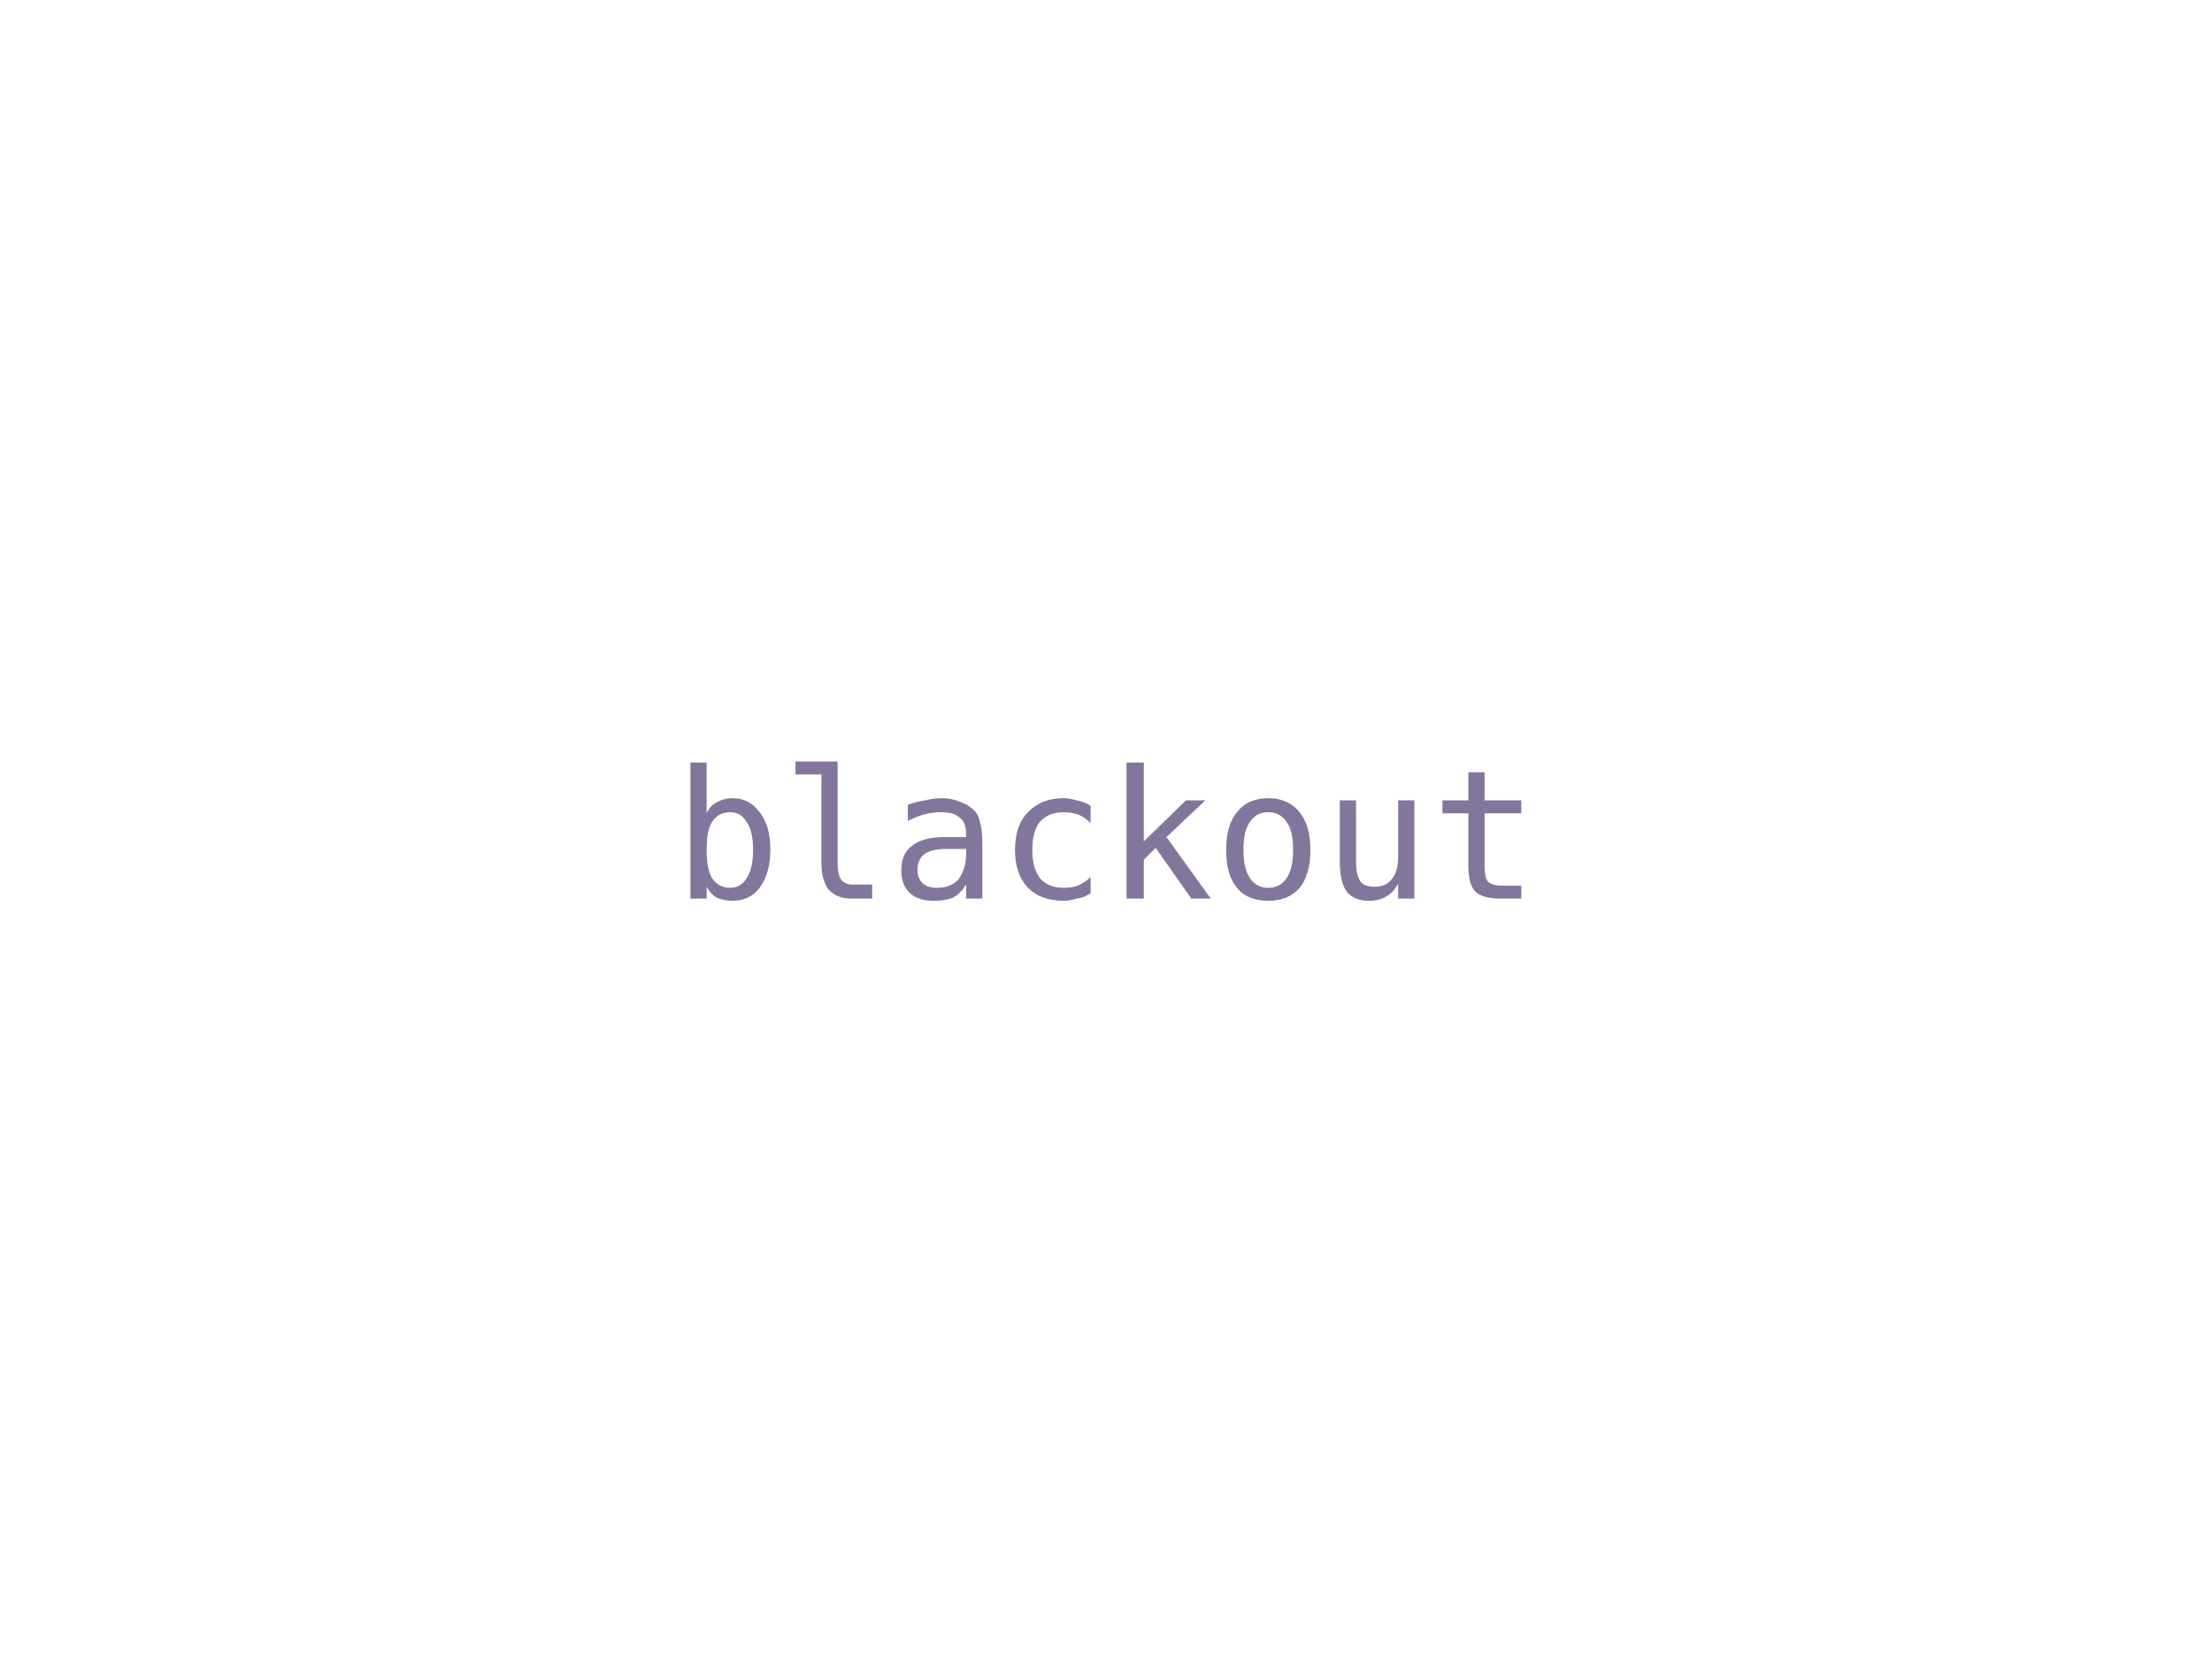
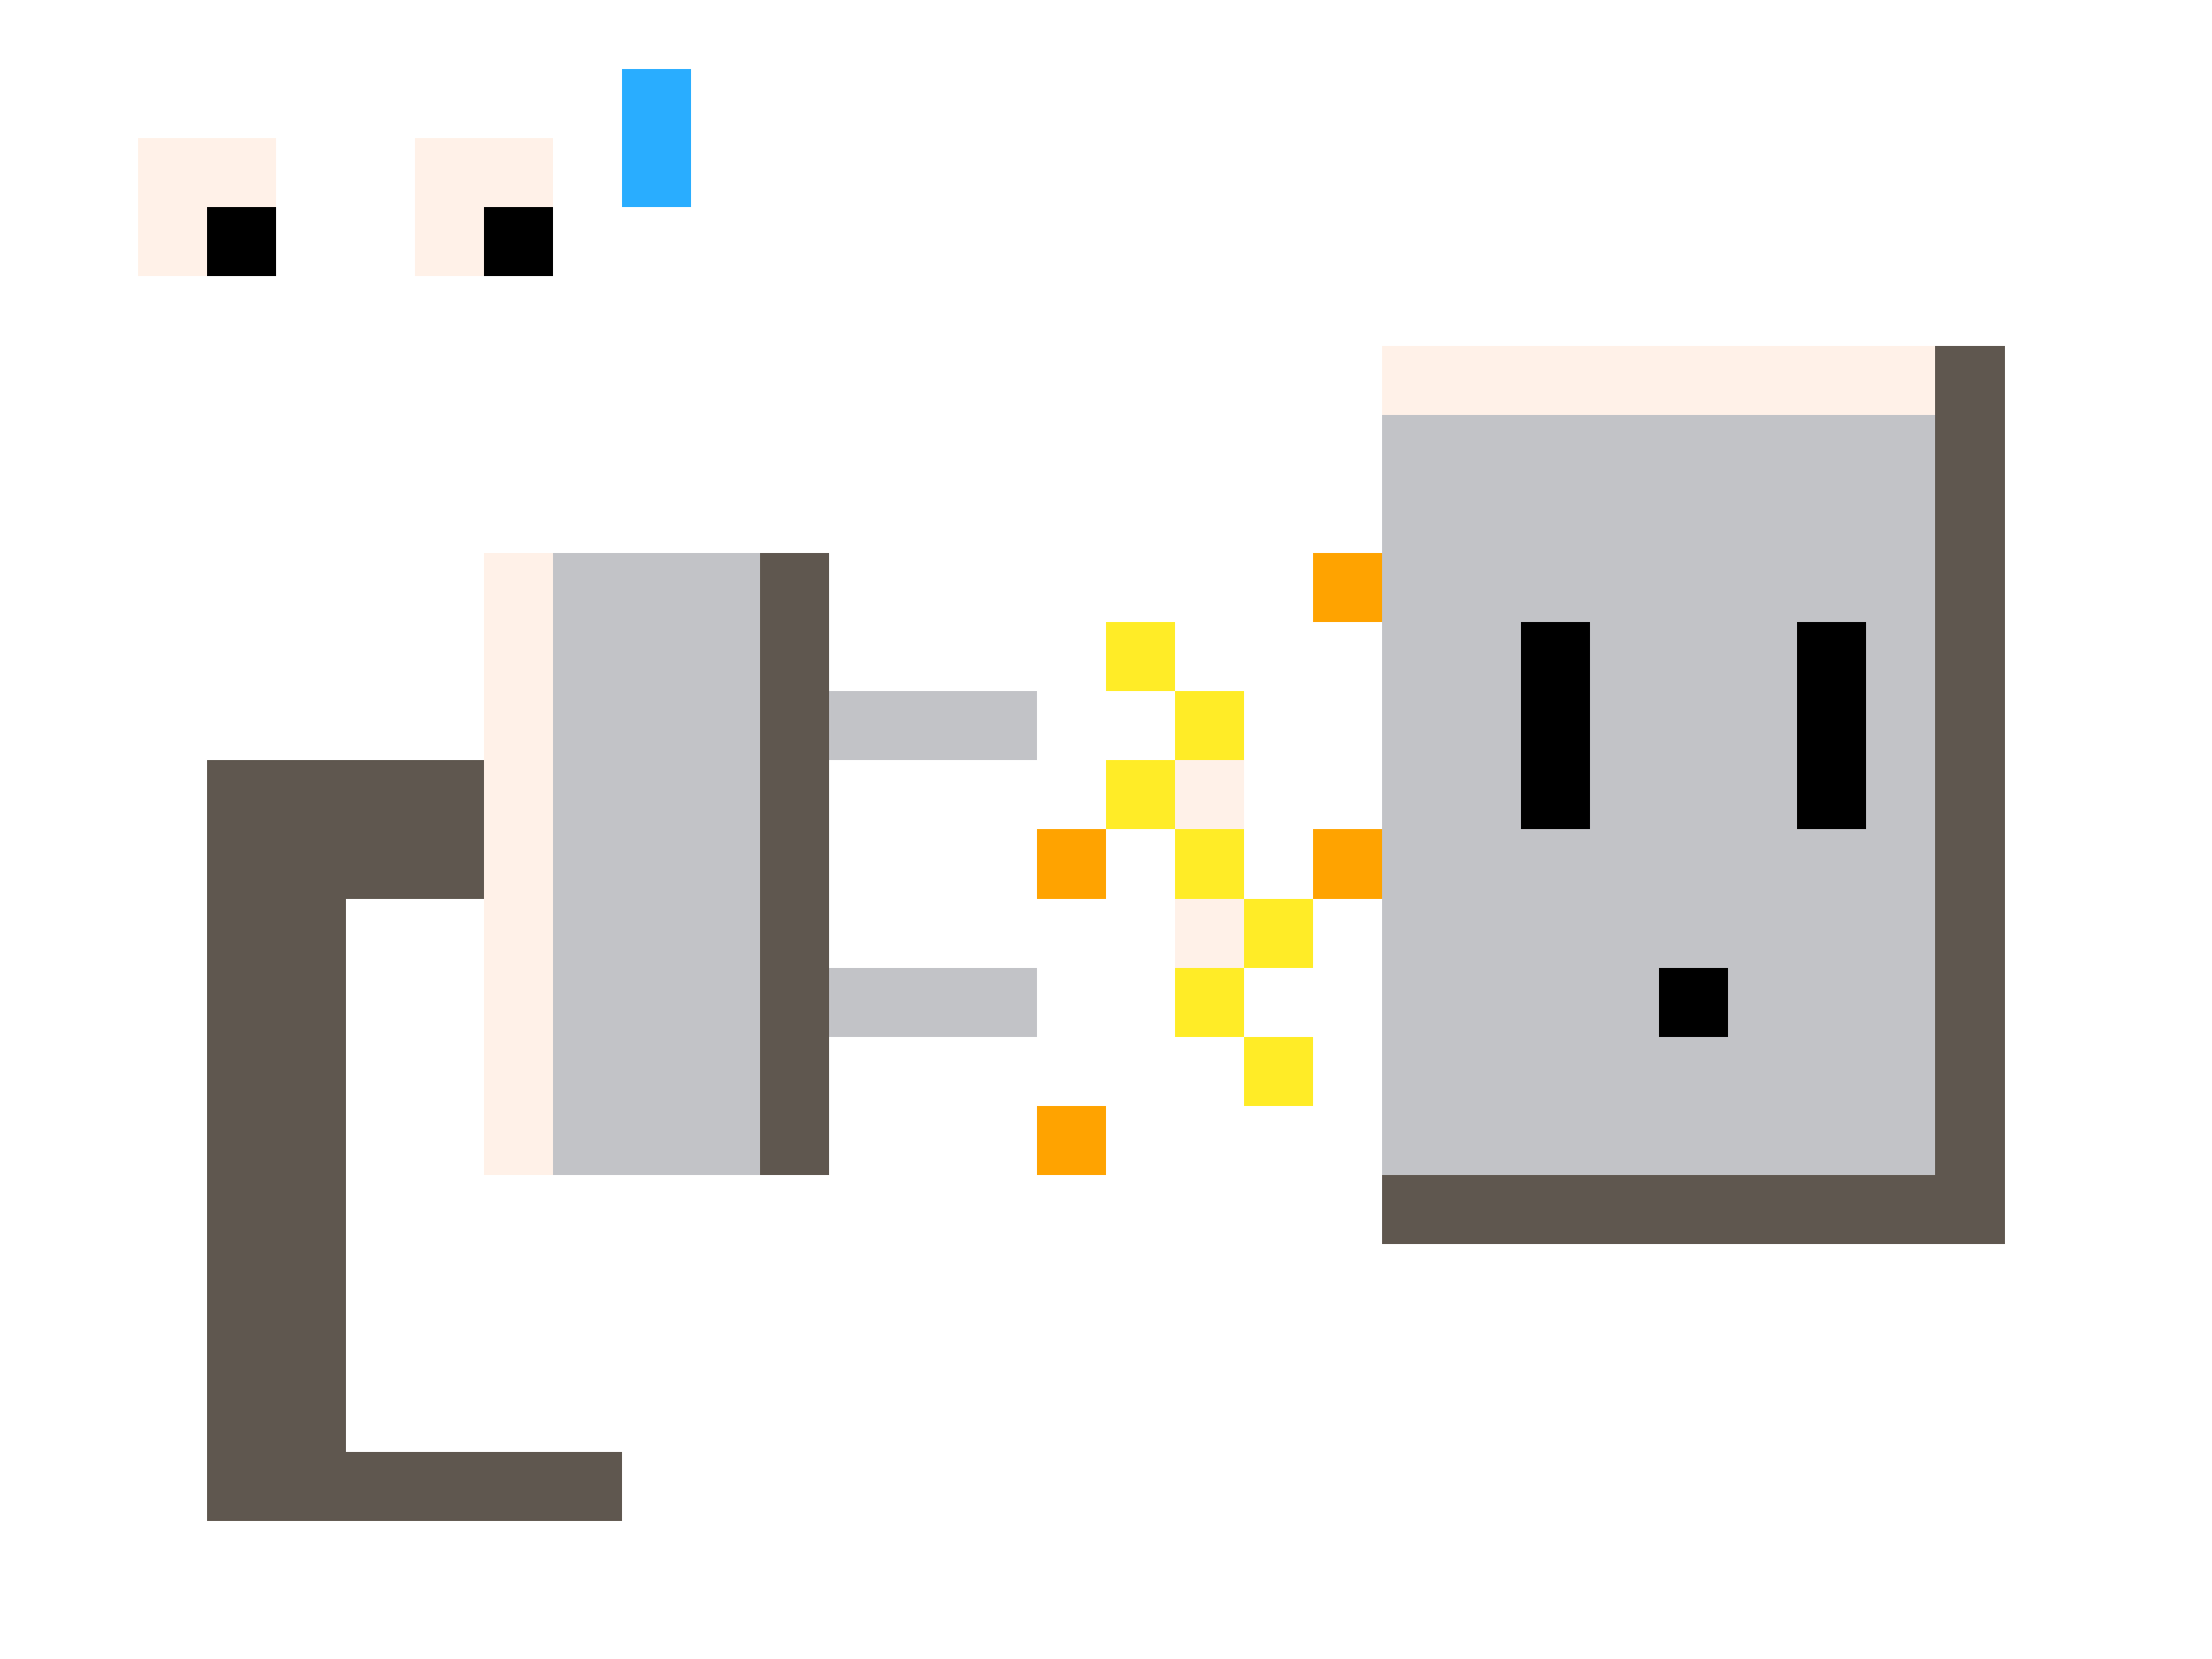
<svg xmlns="http://www.w3.org/2000/svg" viewBox="0 0 32 24" shape-rendering="crispEdges">
-   <text x="16" y="13" font-size="2.6" font-family="monospace" text-anchor="middle" fill="#83769c">blackout</text>
+   <rect x="9" y="1" width="1" height="1" fill="#29adff" />
+   <rect x="2" y="2" width="2" height="1" fill="#fff1e8" />
+   <rect x="6" y="2" width="2" height="1" fill="#fff1e8" />
+   <rect x="9" y="2" width="1" height="1" fill="#29adff" />
+   <rect x="2" y="3" width="1" height="1" fill="#fff1e8" />
+   <rect x="3" y="3" width="1" height="1" fill="#000000" />
+   <rect x="6" y="3" width="1" height="1" fill="#fff1e8" />
+   <rect x="7" y="3" width="1" height="1" fill="#000000" />
+   <rect x="20" y="5" width="8" height="1" fill="#fff1e8" />
+   <rect x="28" y="5" width="1" height="1" fill="#5f574f" />
+   <rect x="20" y="6" width="8" height="1" fill="#c2c3c7" />
+   <rect x="28" y="6" width="1" height="1" fill="#5f574f" />
+   <rect x="20" y="7" width="8" height="1" fill="#c2c3c7" />
+   <rect x="28" y="7" width="1" height="1" fill="#5f574f" />
+   <rect x="7" y="8" width="1" height="1" fill="#fff1e8" />
+   <rect x="8" y="8" width="3" height="1" fill="#c2c3c7" />
+   <rect x="11" y="8" width="1" height="1" fill="#5f574f" />
+   <rect x="19" y="8" width="1" height="1" fill="#ffa300" />
+   <rect x="20" y="8" width="8" height="1" fill="#c2c3c7" />
+   <rect x="28" y="8" width="1" height="1" fill="#5f574f" />
+   <rect x="7" y="9" width="1" height="1" fill="#fff1e8" />
+   <rect x="8" y="9" width="3" height="1" fill="#c2c3c7" />
+   <rect x="11" y="9" width="1" height="1" fill="#5f574f" />
+   <rect x="16" y="9" width="1" height="1" fill="#ffec27" />
+   <rect x="20" y="9" width="2" height="1" fill="#c2c3c7" />
+   <rect x="22" y="9" width="1" height="1" fill="#000000" />
+   <rect x="23" y="9" width="3" height="1" fill="#c2c3c7" />
+   <rect x="26" y="9" width="1" height="1" fill="#000000" />
+   <rect x="27" y="9" width="1" height="1" fill="#c2c3c7" />
+   <rect x="28" y="9" width="1" height="1" fill="#5f574f" />
+   <rect x="7" y="10" width="1" height="1" fill="#fff1e8" />
+   <rect x="8" y="10" width="3" height="1" fill="#c2c3c7" />
+   <rect x="11" y="10" width="1" height="1" fill="#5f574f" />
+   <rect x="12" y="10" width="3" height="1" fill="#c2c3c7" />
+   <rect x="17" y="10" width="1" height="1" fill="#ffec27" />
+   <rect x="20" y="10" width="2" height="1" fill="#c2c3c7" />
+   <rect x="22" y="10" width="1" height="1" fill="#000000" />
+   <rect x="23" y="10" width="3" height="1" fill="#c2c3c7" />
+   <rect x="26" y="10" width="1" height="1" fill="#000000" />
+   <rect x="27" y="10" width="1" height="1" fill="#c2c3c7" />
+   <rect x="28" y="10" width="1" height="1" fill="#5f574f" />
+   <rect x="3" y="11" width="4" height="1" fill="#5f574f" />
+   <rect x="7" y="11" width="1" height="1" fill="#fff1e8" />
+   <rect x="8" y="11" width="3" height="1" fill="#c2c3c7" />
+   <rect x="11" y="11" width="1" height="1" fill="#5f574f" />
+   <rect x="16" y="11" width="1" height="1" fill="#ffec27" />
+   <rect x="17" y="11" width="1" height="1" fill="#fff1e8" />
+   <rect x="20" y="11" width="2" height="1" fill="#c2c3c7" />
+   <rect x="22" y="11" width="1" height="1" fill="#000000" />
+   <rect x="23" y="11" width="3" height="1" fill="#c2c3c7" />
+   <rect x="26" y="11" width="1" height="1" fill="#000000" />
+   <rect x="27" y="11" width="1" height="1" fill="#c2c3c7" />
+   <rect x="28" y="11" width="1" height="1" fill="#5f574f" />
+   <rect x="3" y="12" width="4" height="1" fill="#5f574f" />
+   <rect x="7" y="12" width="1" height="1" fill="#fff1e8" />
+   <rect x="8" y="12" width="3" height="1" fill="#c2c3c7" />
+   <rect x="11" y="12" width="1" height="1" fill="#5f574f" />
+   <rect x="15" y="12" width="1" height="1" fill="#ffa300" />
+   <rect x="17" y="12" width="1" height="1" fill="#ffec27" />
+   <rect x="19" y="12" width="1" height="1" fill="#ffa300" />
+   <rect x="20" y="12" width="8" height="1" fill="#c2c3c7" />
+   <rect x="28" y="12" width="1" height="1" fill="#5f574f" />
+   <rect x="3" y="13" width="2" height="1" fill="#5f574f" />
+   <rect x="7" y="13" width="1" height="1" fill="#fff1e8" />
+   <rect x="8" y="13" width="3" height="1" fill="#c2c3c7" />
+   <rect x="11" y="13" width="1" height="1" fill="#5f574f" />
+   <rect x="17" y="13" width="1" height="1" fill="#fff1e8" />
+   <rect x="18" y="13" width="1" height="1" fill="#ffec27" />
+   <rect x="20" y="13" width="8" height="1" fill="#c2c3c7" />
+   <rect x="28" y="13" width="1" height="1" fill="#5f574f" />
+   <rect x="3" y="14" width="2" height="1" fill="#5f574f" />
+   <rect x="7" y="14" width="1" height="1" fill="#fff1e8" />
+   <rect x="8" y="14" width="3" height="1" fill="#c2c3c7" />
+   <rect x="11" y="14" width="1" height="1" fill="#5f574f" />
+   <rect x="12" y="14" width="3" height="1" fill="#c2c3c7" />
+   <rect x="17" y="14" width="1" height="1" fill="#ffec27" />
+   <rect x="20" y="14" width="4" height="1" fill="#c2c3c7" />
+   <rect x="24" y="14" width="1" height="1" fill="#000000" />
+   <rect x="25" y="14" width="3" height="1" fill="#c2c3c7" />
+   <rect x="28" y="14" width="1" height="1" fill="#5f574f" />
+   <rect x="3" y="15" width="2" height="1" fill="#5f574f" />
+   <rect x="7" y="15" width="1" height="1" fill="#fff1e8" />
+   <rect x="8" y="15" width="3" height="1" fill="#c2c3c7" />
+   <rect x="11" y="15" width="1" height="1" fill="#5f574f" />
+   <rect x="18" y="15" width="1" height="1" fill="#ffec27" />
+   <rect x="20" y="15" width="8" height="1" fill="#c2c3c7" />
+   <rect x="28" y="15" width="1" height="1" fill="#5f574f" />
+   <rect x="3" y="16" width="2" height="1" fill="#5f574f" />
+   <rect x="7" y="16" width="1" height="1" fill="#fff1e8" />
+   <rect x="8" y="16" width="3" height="1" fill="#c2c3c7" />
+   <rect x="11" y="16" width="1" height="1" fill="#5f574f" />
+   <rect x="15" y="16" width="1" height="1" fill="#ffa300" />
+   <rect x="20" y="16" width="8" height="1" fill="#c2c3c7" />
+   <rect x="28" y="16" width="1" height="1" fill="#5f574f" />
+   <rect x="3" y="17" width="2" height="1" fill="#5f574f" />
+   <rect x="20" y="17" width="9" height="1" fill="#5f574f" />
+   <rect x="3" y="18" width="2" height="1" fill="#5f574f" />
+   <rect x="3" y="19" width="2" height="1" fill="#5f574f" />
+   <rect x="3" y="20" width="2" height="1" fill="#5f574f" />
+   <rect x="3" y="21" width="6" height="1" fill="#5f574f" />
</svg>
